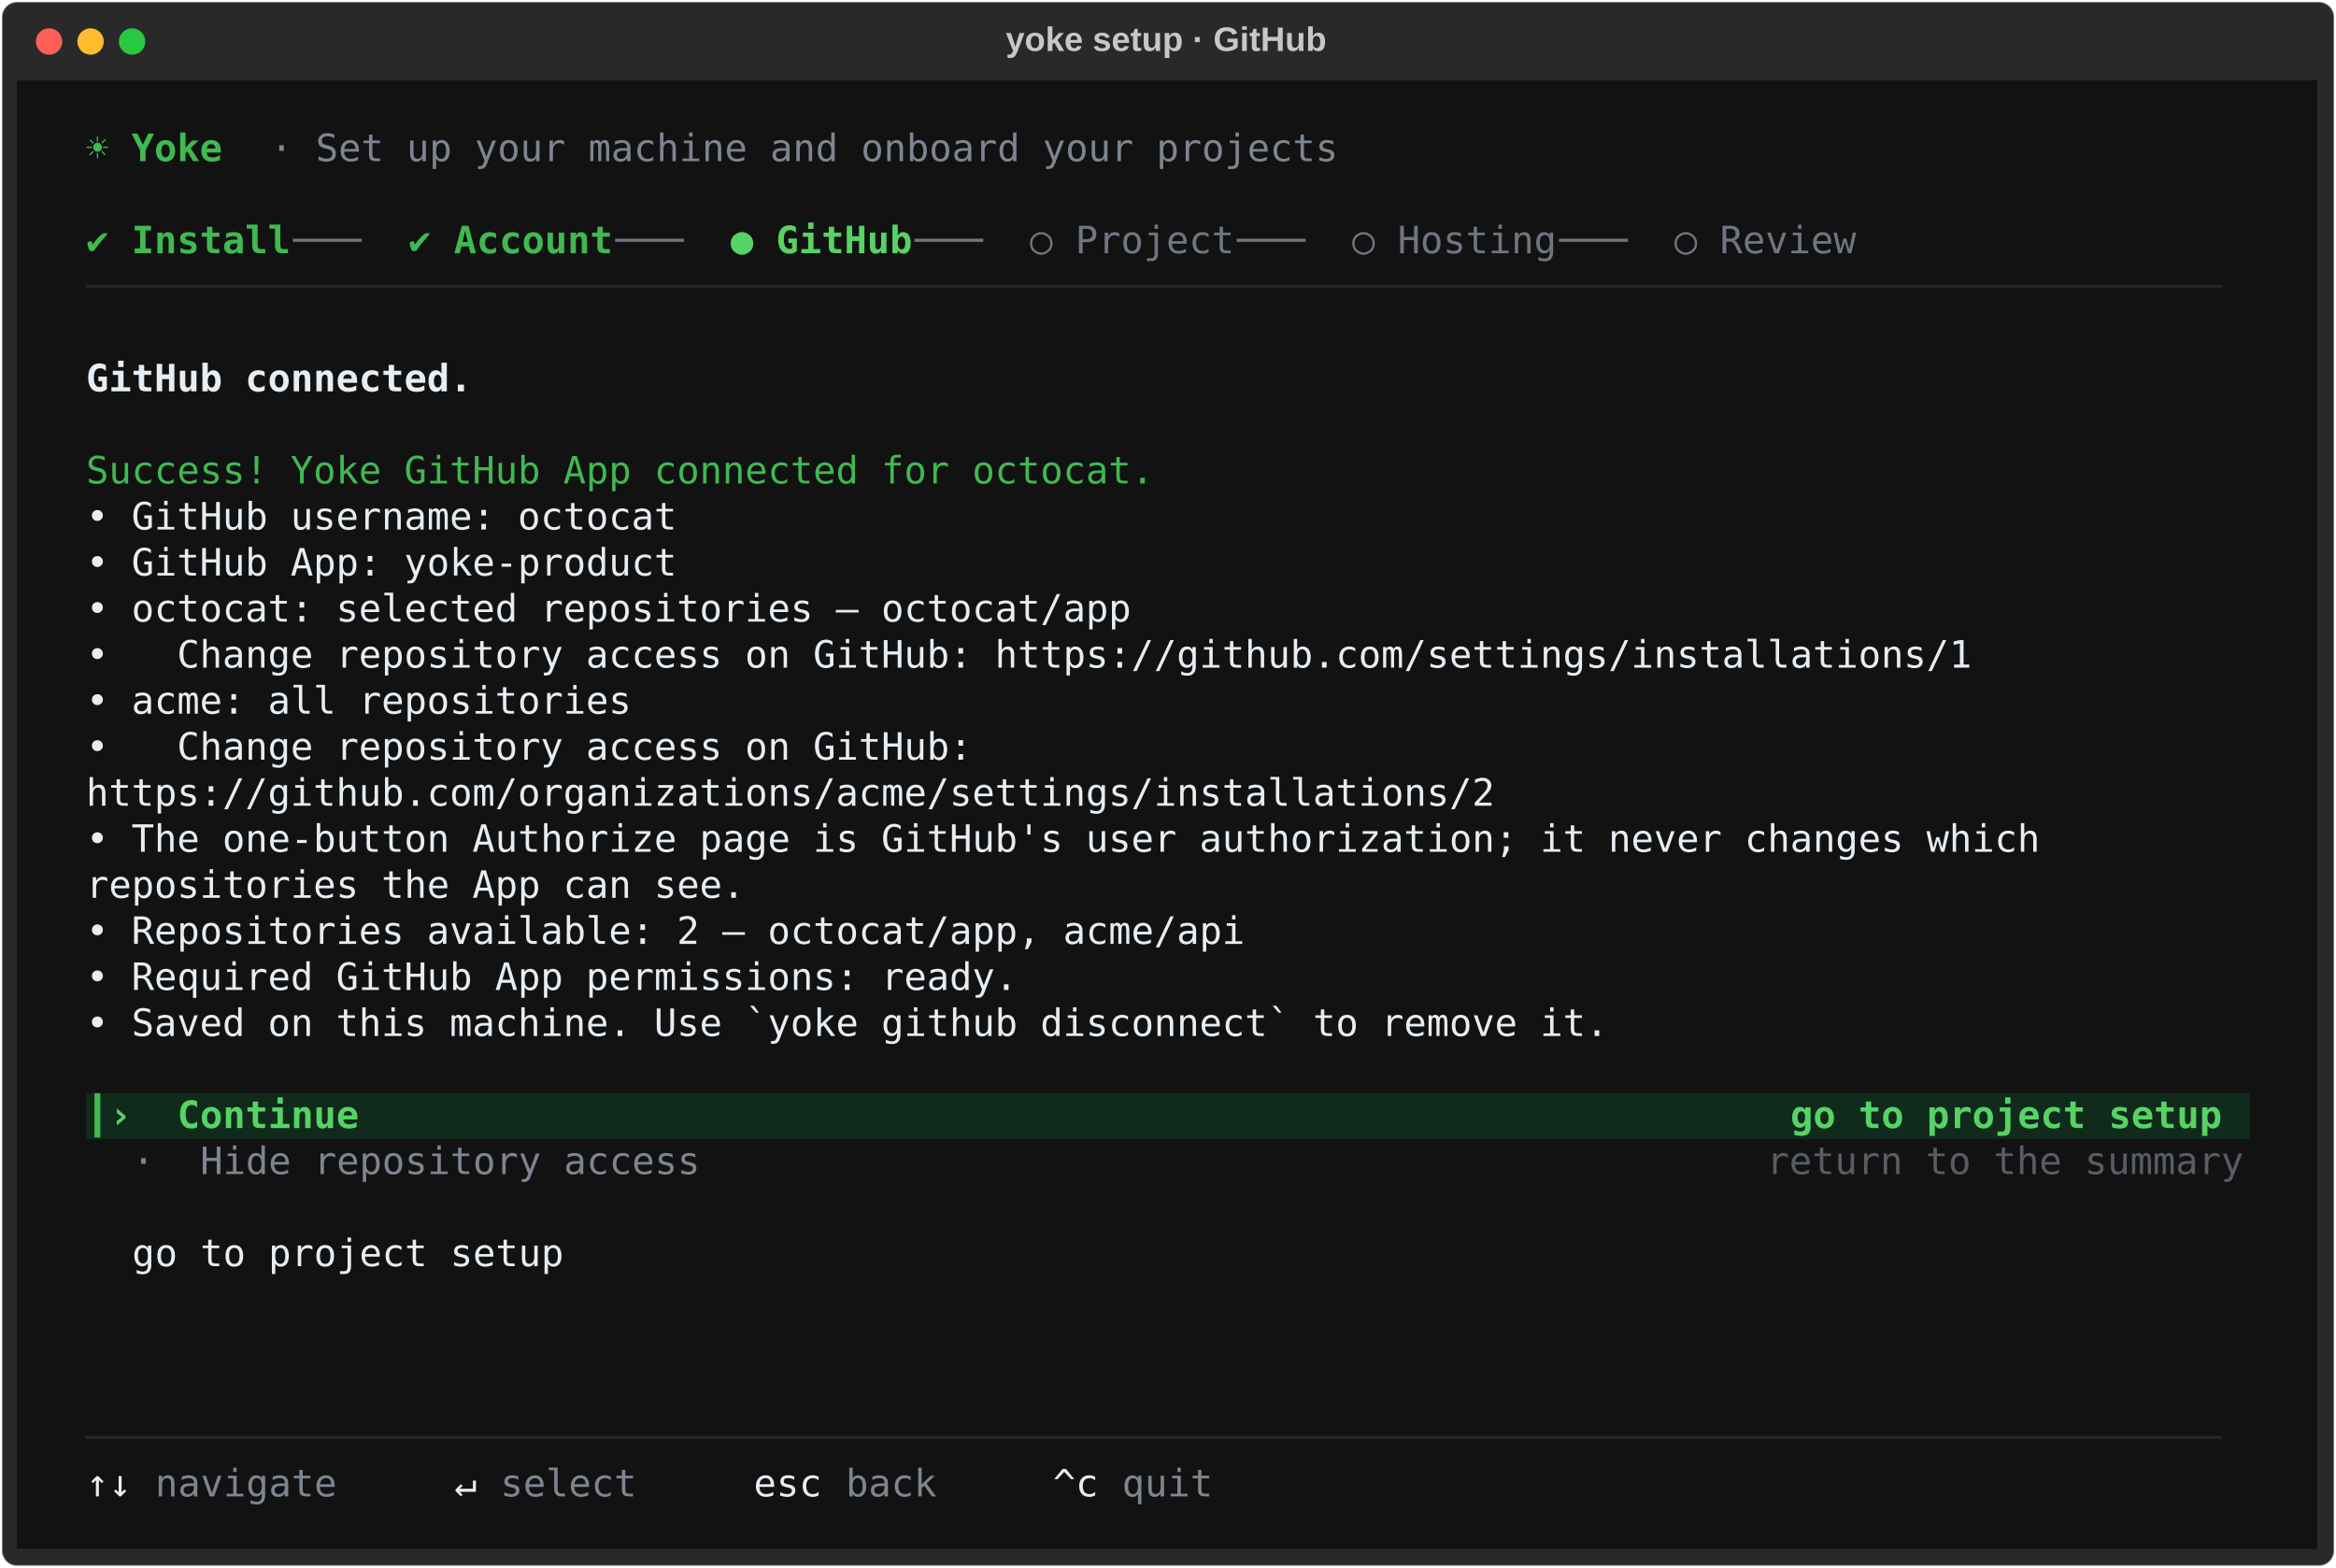
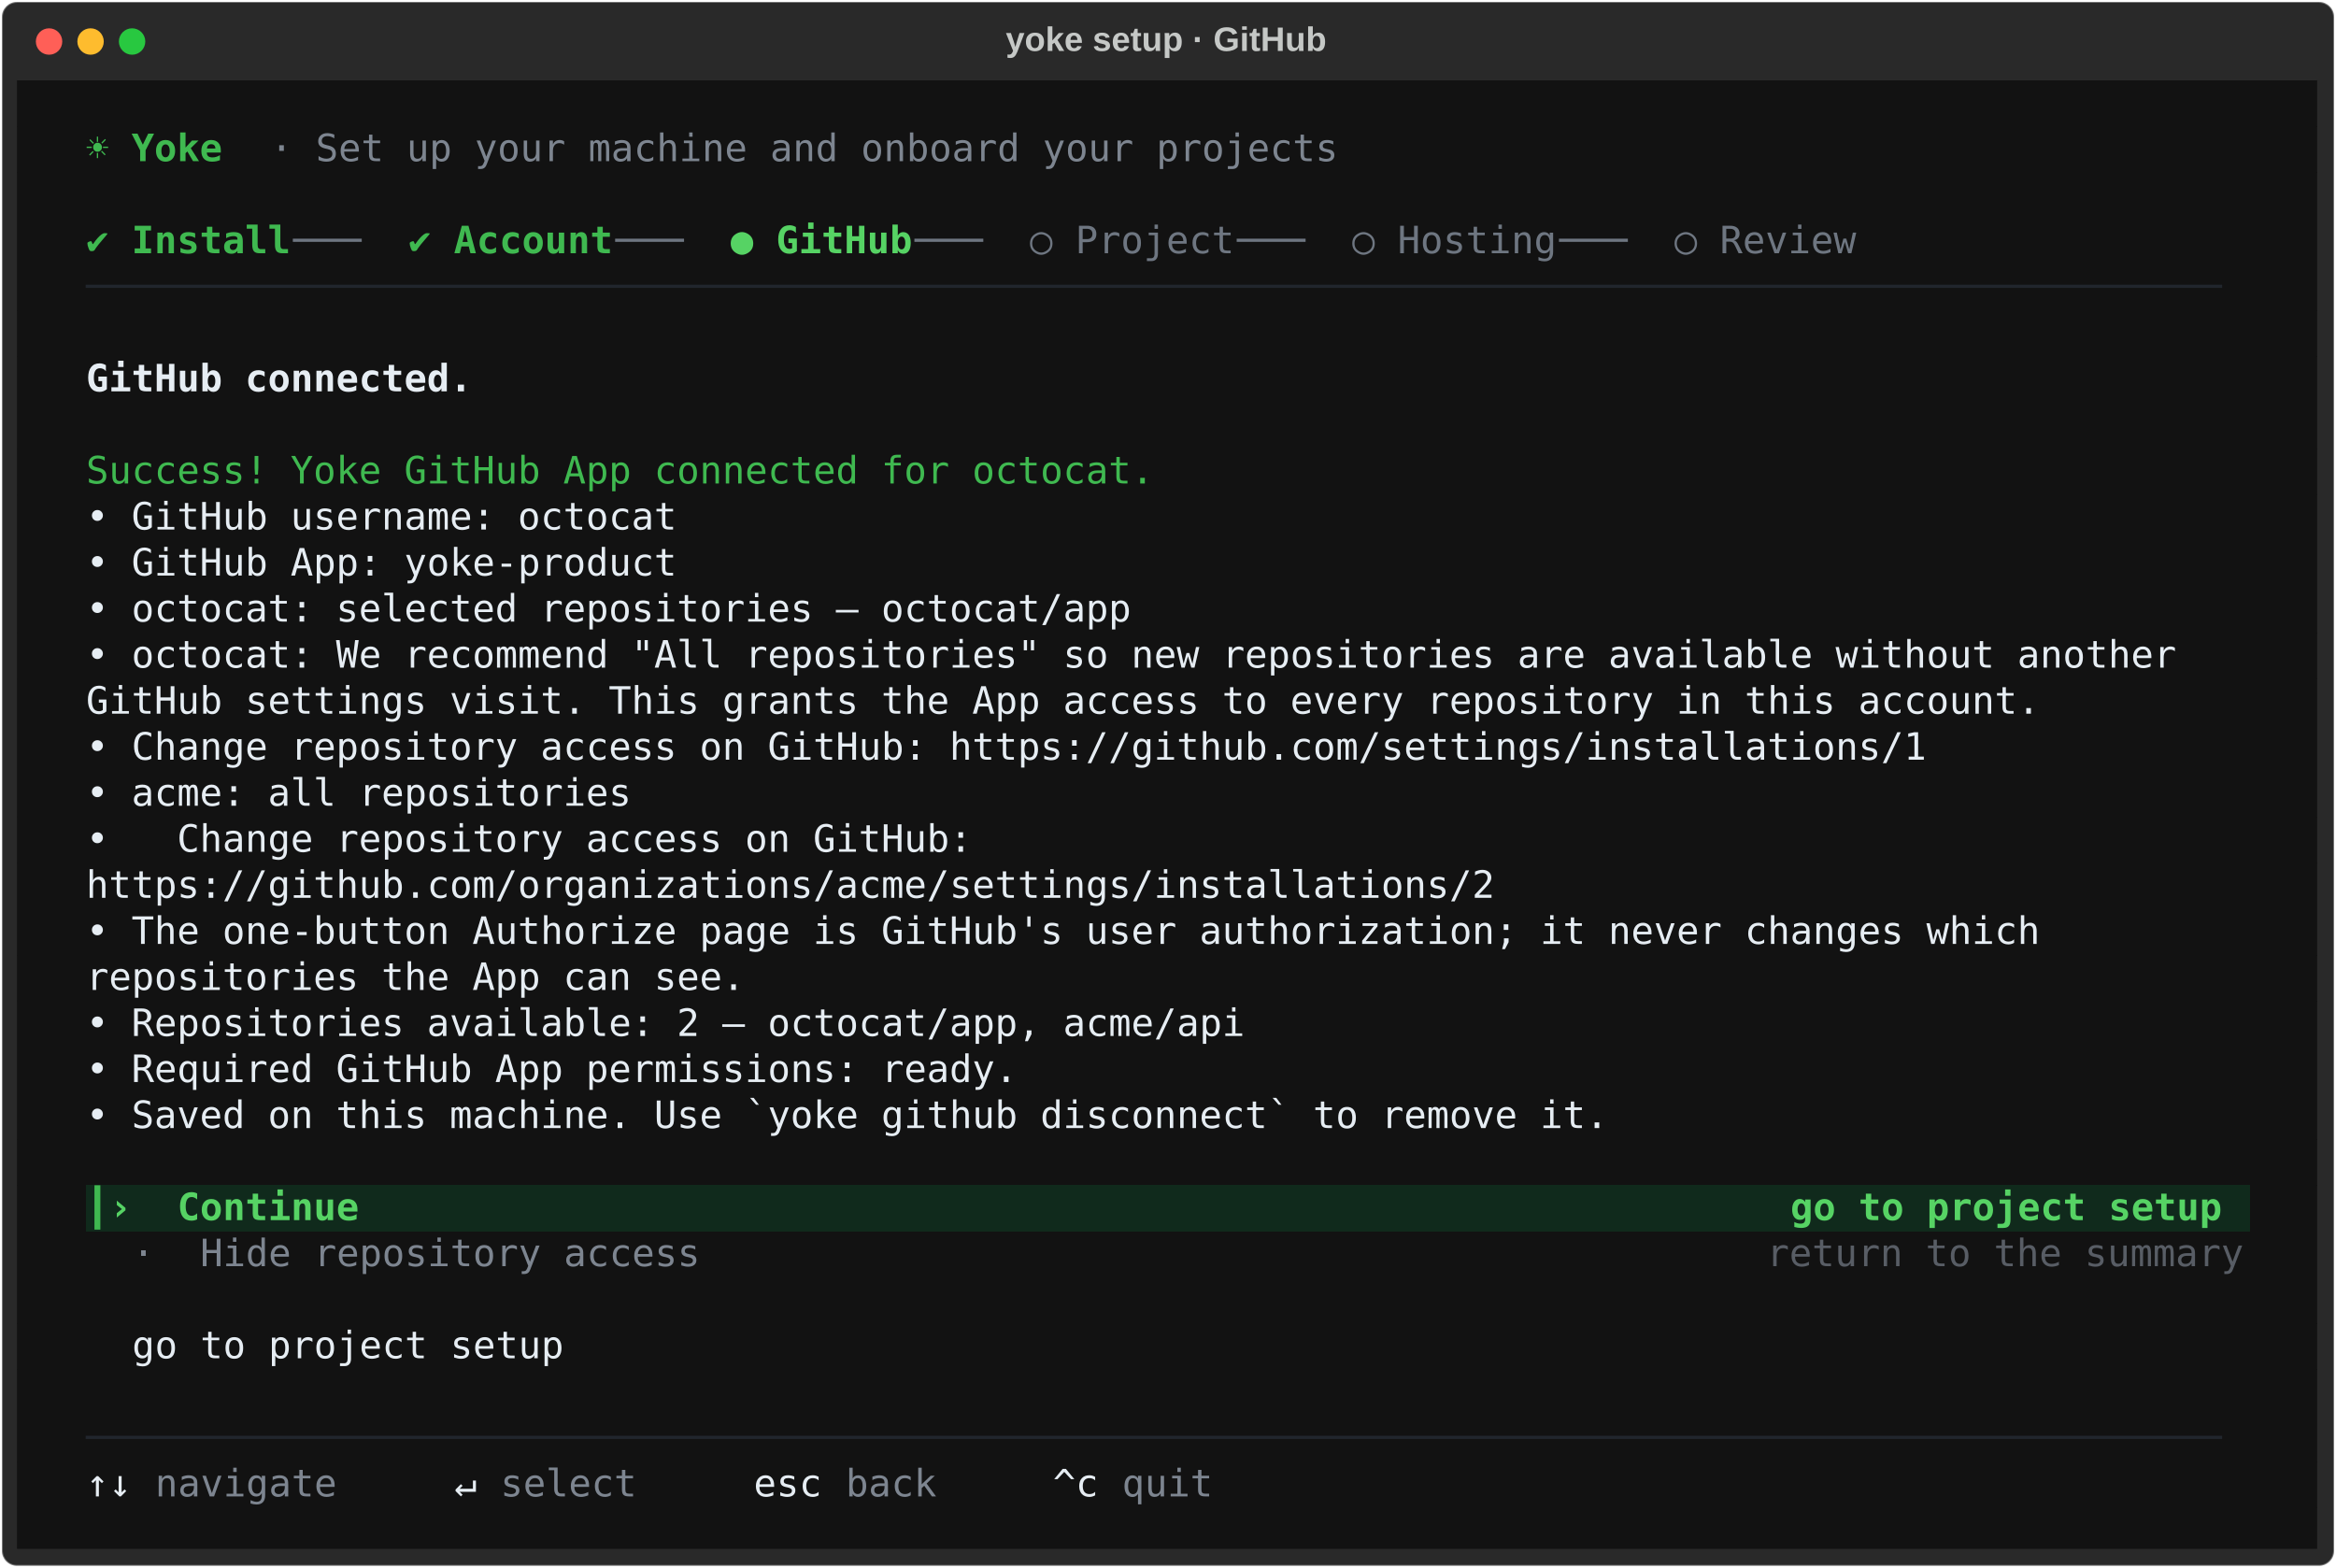
<svg xmlns="http://www.w3.org/2000/svg" class="rich-terminal" viewBox="0 0 1238 830.8">
  <style>

    @font-face {
        font-family: "Fira Code";
        src: local("FiraCode-Regular"),
                url("https://cdnjs.cloudflare.com/ajax/libs/firacode/{{VERSION}}/woff2/FiraCode-Regular.woff2") format("woff2"),
                url("https://cdnjs.cloudflare.com/ajax/libs/firacode/{{VERSION}}/woff/FiraCode-Regular.woff") format("woff");
        font-style: normal;
        font-weight: 400;
    }
    @font-face {
        font-family: "Fira Code";
        src: local("FiraCode-Bold"),
                url("https://cdnjs.cloudflare.com/ajax/libs/firacode/{{VERSION}}/woff2/FiraCode-Bold.woff2") format("woff2"),
                url("https://cdnjs.cloudflare.com/ajax/libs/firacode/{{VERSION}}/woff/FiraCode-Bold.woff") format("woff");
        font-style: bold;
        font-weight: 700;
    }

    .terminal-YOKE-matrix {
        font-family: Fira Code, monospace;
        font-size: 20px;
        line-height: 24.4px;
        font-variant-east-asian: full-width;
    }

    .terminal-YOKE-title {
        font-size: 18px;
        font-weight: bold;
        font-family: arial;
    }

.terminal-YOKE-r2 { fill: #3fb950;font-weight: bold }
.terminal-YOKE-r3 { fill: #e6edf3 }
.terminal-YOKE-r4 { fill: #7d8590 }
.terminal-YOKE-r5 { fill: #6e7681 }
.terminal-YOKE-r6 { fill: #56d364;font-weight: bold }
.terminal-YOKE-r7 { fill: #21262d }
.terminal-YOKE-r8 { fill: #e6edf3;font-weight: bold }
.terminal-YOKE-r9 { fill: #3fb950 }
.terminal-YOKE-r11 { fill: #585d65 }
    </style>
  <defs>
    <clipPath id="terminal-YOKE-clip-terminal">
      <rect x="0" y="0" width="1219.0" height="779.8" />
    </clipPath>
    <clipPath id="terminal-YOKE-line-0">
      <rect x="0" y="1.5" width="1220" height="24.65" />
    </clipPath>
    <clipPath id="terminal-YOKE-line-1">
      <rect x="0" y="25.9" width="1220" height="24.65" />
    </clipPath>
    <clipPath id="terminal-YOKE-line-2">
      <rect x="0" y="50.3" width="1220" height="24.65" />
    </clipPath>
    <clipPath id="terminal-YOKE-line-3">
      <rect x="0" y="74.7" width="1220" height="24.65" />
    </clipPath>
    <clipPath id="terminal-YOKE-line-4">
      <rect x="0" y="99.1" width="1220" height="24.65" />
    </clipPath>
    <clipPath id="terminal-YOKE-line-5">
      <rect x="0" y="123.5" width="1220" height="24.65" />
    </clipPath>
    <clipPath id="terminal-YOKE-line-6">
      <rect x="0" y="147.9" width="1220" height="24.65" />
    </clipPath>
    <clipPath id="terminal-YOKE-line-7">
      <rect x="0" y="172.3" width="1220" height="24.65" />
    </clipPath>
    <clipPath id="terminal-YOKE-line-8">
      <rect x="0" y="196.7" width="1220" height="24.65" />
    </clipPath>
    <clipPath id="terminal-YOKE-line-9">
      <rect x="0" y="221.1" width="1220" height="24.65" />
    </clipPath>
    <clipPath id="terminal-YOKE-line-10">
      <rect x="0" y="245.5" width="1220" height="24.65" />
    </clipPath>
    <clipPath id="terminal-YOKE-line-11">
      <rect x="0" y="269.9" width="1220" height="24.65" />
    </clipPath>
    <clipPath id="terminal-YOKE-line-12">
      <rect x="0" y="294.3" width="1220" height="24.65" />
    </clipPath>
    <clipPath id="terminal-YOKE-line-13">
      <rect x="0" y="318.7" width="1220" height="24.65" />
    </clipPath>
    <clipPath id="terminal-YOKE-line-14">
      <rect x="0" y="343.1" width="1220" height="24.65" />
    </clipPath>
    <clipPath id="terminal-YOKE-line-15">
      <rect x="0" y="367.5" width="1220" height="24.65" />
    </clipPath>
    <clipPath id="terminal-YOKE-line-16">
      <rect x="0" y="391.9" width="1220" height="24.65" />
    </clipPath>
    <clipPath id="terminal-YOKE-line-17">
      <rect x="0" y="416.3" width="1220" height="24.65" />
    </clipPath>
    <clipPath id="terminal-YOKE-line-18">
      <rect x="0" y="440.7" width="1220" height="24.65" />
    </clipPath>
    <clipPath id="terminal-YOKE-line-19">
      <rect x="0" y="465.1" width="1220" height="24.65" />
    </clipPath>
    <clipPath id="terminal-YOKE-line-20">
      <rect x="0" y="489.5" width="1220" height="24.65" />
    </clipPath>
    <clipPath id="terminal-YOKE-line-21">
      <rect x="0" y="513.9" width="1220" height="24.65" />
    </clipPath>
    <clipPath id="terminal-YOKE-line-22">
      <rect x="0" y="538.3" width="1220" height="24.65" />
    </clipPath>
    <clipPath id="terminal-YOKE-line-23">
      <rect x="0" y="562.7" width="1220" height="24.65" />
    </clipPath>
    <clipPath id="terminal-YOKE-line-24">
      <rect x="0" y="587.1" width="1220" height="24.65" />
    </clipPath>
    <clipPath id="terminal-YOKE-line-25">
      <rect x="0" y="611.5" width="1220" height="24.65" />
    </clipPath>
    <clipPath id="terminal-YOKE-line-26">
      <rect x="0" y="635.9" width="1220" height="24.65" />
    </clipPath>
    <clipPath id="terminal-YOKE-line-27">
      <rect x="0" y="660.3" width="1220" height="24.65" />
    </clipPath>
    <clipPath id="terminal-YOKE-line-28">
      <rect x="0" y="684.7" width="1220" height="24.65" />
    </clipPath>
    <clipPath id="terminal-YOKE-line-29">
      <rect x="0" y="709.1" width="1220" height="24.65" />
    </clipPath>
    <clipPath id="terminal-YOKE-line-30">
      <rect x="0" y="733.5" width="1220" height="24.65" />
    </clipPath>
  </defs>
  <rect fill="#292929" stroke="rgba(255,255,255,0.35)" stroke-width="1" x="1" y="1" width="1236" height="828.8" rx="8" />
  <text class="terminal-YOKE-title" fill="#c5c8c6" text-anchor="middle" x="618" y="27">yoke setup · GitHub</text>
  <g transform="translate(26,22)">
    <circle cx="0" cy="0" r="7" fill="#ff5f57" />
    <circle cx="22" cy="0" r="7" fill="#febc2e" />
    <circle cx="44" cy="0" r="7" fill="#28c840" />
  </g>
  <g transform="translate(9, 41)" clip-path="url(#terminal-YOKE-clip-terminal)">
    <rect fill="#121212" x="0" y="1.5" width="1220" height="24.65" shape-rendering="crispEdges" />
    <rect fill="#121212" x="0" y="25.9" width="36.6" height="24.65" shape-rendering="crispEdges" />
    <rect fill="#121212" x="36.6" y="25.9" width="73.2" height="24.65" shape-rendering="crispEdges" />
    <rect fill="#121212" x="109.8" y="25.9" width="24.4" height="24.65" shape-rendering="crispEdges" />
    <rect fill="#121212" x="134.2" y="25.9" width="573.4" height="24.65" shape-rendering="crispEdges" />
    <rect fill="#121212" x="707.6" y="25.9" width="512.4" height="24.65" shape-rendering="crispEdges" />
    <rect fill="#121212" x="0" y="50.3" width="1220" height="24.65" shape-rendering="crispEdges" />
    <rect fill="#121212" x="0" y="74.7" width="36.6" height="24.65" shape-rendering="crispEdges" />
    <rect fill="#121212" x="36.6" y="74.7" width="109.8" height="24.65" shape-rendering="crispEdges" />
    <rect fill="#121212" x="146.4" y="74.7" width="61" height="24.65" shape-rendering="crispEdges" />
    <rect fill="#121212" x="207.4" y="74.7" width="109.8" height="24.65" shape-rendering="crispEdges" />
    <rect fill="#121212" x="317.2" y="74.7" width="61" height="24.65" shape-rendering="crispEdges" />
    <rect fill="#121212" x="378.2" y="74.7" width="97.6" height="24.65" shape-rendering="crispEdges" />
    <rect fill="#121212" x="475.8" y="74.7" width="61" height="24.65" shape-rendering="crispEdges" />
    <rect fill="#121212" x="536.8" y="74.7" width="109.8" height="24.65" shape-rendering="crispEdges" />
    <rect fill="#121212" x="646.6" y="74.7" width="61" height="24.65" shape-rendering="crispEdges" />
    <rect fill="#121212" x="707.6" y="74.7" width="109.8" height="24.65" shape-rendering="crispEdges" />
    <rect fill="#121212" x="817.4" y="74.7" width="61" height="24.65" shape-rendering="crispEdges" />
    <rect fill="#121212" x="878.4" y="74.7" width="97.6" height="24.65" shape-rendering="crispEdges" />
    <rect fill="#121212" x="976" y="74.7" width="244" height="24.65" shape-rendering="crispEdges" />
    <rect fill="#121212" x="0" y="99.1" width="36.6" height="24.65" shape-rendering="crispEdges" />
    <rect fill="#121212" x="36.6" y="99.1" width="1146.8" height="24.65" shape-rendering="crispEdges" />
    <rect fill="#121212" x="1183.4" y="99.1" width="36.6" height="24.65" shape-rendering="crispEdges" />
    <rect fill="#121212" x="0" y="123.5" width="1220" height="24.65" shape-rendering="crispEdges" />
    <rect fill="#121212" x="0" y="147.9" width="36.6" height="24.65" shape-rendering="crispEdges" />
    <rect fill="#121212" x="36.6" y="147.9" width="207.4" height="24.65" shape-rendering="crispEdges" />
    <rect fill="#121212" x="244" y="147.9" width="976" height="24.65" shape-rendering="crispEdges" />
    <rect fill="#121212" x="0" y="172.3" width="36.6" height="24.65" shape-rendering="crispEdges" />
    <rect fill="#121212" x="36.6" y="172.3" width="0" height="24.65" shape-rendering="crispEdges" />
    <rect fill="#121212" x="36.6" y="172.3" width="1183.4" height="24.65" shape-rendering="crispEdges" />
    <rect fill="#121212" x="0" y="196.7" width="36.6" height="24.65" shape-rendering="crispEdges" />
    <rect fill="#121212" x="36.6" y="196.7" width="573.4" height="24.65" shape-rendering="crispEdges" />
    <rect fill="#121212" x="610" y="196.7" width="610" height="24.65" shape-rendering="crispEdges" />
    <rect fill="#121212" x="0" y="221.1" width="36.6" height="24.65" shape-rendering="crispEdges" />
    <rect fill="#121212" x="36.6" y="221.1" width="341.6" height="24.65" shape-rendering="crispEdges" />
    <rect fill="#121212" x="378.2" y="221.1" width="841.8" height="24.65" shape-rendering="crispEdges" />
    <rect fill="#121212" x="0" y="245.5" width="36.6" height="24.65" shape-rendering="crispEdges" />
    <rect fill="#121212" x="36.6" y="245.5" width="341.6" height="24.65" shape-rendering="crispEdges" />
    <rect fill="#121212" x="378.2" y="245.5" width="841.8" height="24.65" shape-rendering="crispEdges" />
    <rect fill="#121212" x="0" y="269.9" width="36.6" height="24.65" shape-rendering="crispEdges" />
    <rect fill="#121212" x="36.6" y="269.9" width="585.6" height="24.65" shape-rendering="crispEdges" />
    <rect fill="#121212" x="622.2" y="269.9" width="597.8" height="24.65" shape-rendering="crispEdges" />
    <rect fill="#121212" x="0" y="294.3" width="36.6" height="24.65" shape-rendering="crispEdges" />
-     <rect fill="#121212" x="36.6" y="294.3" width="1037" height="24.65" shape-rendering="crispEdges" />
-     <rect fill="#121212" x="1073.6" y="294.3" width="146.4" height="24.65" shape-rendering="crispEdges" />
+     <rect fill="#121212" x="36.6" y="294.3" width="1146.8" height="24.65" shape-rendering="crispEdges" />
+     <rect fill="#121212" x="1183.4" y="294.3" width="36.6" height="24.65" shape-rendering="crispEdges" />
    <rect fill="#121212" x="0" y="318.7" width="36.6" height="24.65" shape-rendering="crispEdges" />
-     <rect fill="#121212" x="36.6" y="318.7" width="317.2" height="24.65" shape-rendering="crispEdges" />
-     <rect fill="#121212" x="353.8" y="318.7" width="866.2" height="24.65" shape-rendering="crispEdges" />
+     <rect fill="#121212" x="36.6" y="318.7" width="1049.2" height="24.65" shape-rendering="crispEdges" />
+     <rect fill="#121212" x="1085.8" y="318.7" width="134.2" height="24.65" shape-rendering="crispEdges" />
    <rect fill="#121212" x="0" y="343.1" width="36.6" height="24.65" shape-rendering="crispEdges" />
-     <rect fill="#121212" x="36.6" y="343.1" width="500.2" height="24.65" shape-rendering="crispEdges" />
-     <rect fill="#121212" x="536.8" y="343.1" width="683.2" height="24.65" shape-rendering="crispEdges" />
+     <rect fill="#121212" x="36.6" y="343.1" width="1012.6" height="24.65" shape-rendering="crispEdges" />
+     <rect fill="#121212" x="1049.2" y="343.1" width="170.8" height="24.65" shape-rendering="crispEdges" />
    <rect fill="#121212" x="0" y="367.5" width="36.6" height="24.65" shape-rendering="crispEdges" />
-     <rect fill="#121212" x="36.6" y="367.5" width="756.4" height="24.65" shape-rendering="crispEdges" />
-     <rect fill="#121212" x="793" y="367.5" width="427" height="24.65" shape-rendering="crispEdges" />
+     <rect fill="#121212" x="36.6" y="367.5" width="317.2" height="24.65" shape-rendering="crispEdges" />
+     <rect fill="#121212" x="353.8" y="367.5" width="866.2" height="24.65" shape-rendering="crispEdges" />
    <rect fill="#121212" x="0" y="391.9" width="36.6" height="24.65" shape-rendering="crispEdges" />
-     <rect fill="#121212" x="36.6" y="391.9" width="1073.6" height="24.65" shape-rendering="crispEdges" />
-     <rect fill="#121212" x="1110.2" y="391.9" width="109.8" height="24.65" shape-rendering="crispEdges" />
+     <rect fill="#121212" x="36.6" y="391.9" width="500.2" height="24.65" shape-rendering="crispEdges" />
+     <rect fill="#121212" x="536.8" y="391.9" width="683.2" height="24.65" shape-rendering="crispEdges" />
    <rect fill="#121212" x="0" y="416.3" width="36.6" height="24.65" shape-rendering="crispEdges" />
-     <rect fill="#121212" x="36.6" y="416.3" width="353.8" height="24.65" shape-rendering="crispEdges" />
-     <rect fill="#121212" x="390.4" y="416.3" width="829.6" height="24.65" shape-rendering="crispEdges" />
+     <rect fill="#121212" x="36.6" y="416.3" width="756.4" height="24.65" shape-rendering="crispEdges" />
+     <rect fill="#121212" x="793" y="416.3" width="427" height="24.65" shape-rendering="crispEdges" />
    <rect fill="#121212" x="0" y="440.7" width="36.6" height="24.65" shape-rendering="crispEdges" />
-     <rect fill="#121212" x="36.6" y="440.7" width="646.6" height="24.65" shape-rendering="crispEdges" />
-     <rect fill="#121212" x="683.2" y="440.7" width="536.8" height="24.65" shape-rendering="crispEdges" />
+     <rect fill="#121212" x="36.6" y="440.7" width="1073.6" height="24.65" shape-rendering="crispEdges" />
+     <rect fill="#121212" x="1110.2" y="440.7" width="109.8" height="24.65" shape-rendering="crispEdges" />
    <rect fill="#121212" x="0" y="465.1" width="36.6" height="24.65" shape-rendering="crispEdges" />
-     <rect fill="#121212" x="36.6" y="465.1" width="524.6" height="24.65" shape-rendering="crispEdges" />
-     <rect fill="#121212" x="561.2" y="465.1" width="658.8" height="24.65" shape-rendering="crispEdges" />
+     <rect fill="#121212" x="36.6" y="465.1" width="353.8" height="24.65" shape-rendering="crispEdges" />
+     <rect fill="#121212" x="390.4" y="465.1" width="829.6" height="24.65" shape-rendering="crispEdges" />
    <rect fill="#121212" x="0" y="489.5" width="36.6" height="24.65" shape-rendering="crispEdges" />
-     <rect fill="#121212" x="36.6" y="489.5" width="841.8" height="24.65" shape-rendering="crispEdges" />
-     <rect fill="#121212" x="878.4" y="489.5" width="341.6" height="24.65" shape-rendering="crispEdges" />
+     <rect fill="#121212" x="36.6" y="489.5" width="646.6" height="24.65" shape-rendering="crispEdges" />
+     <rect fill="#121212" x="683.2" y="489.5" width="536.8" height="24.65" shape-rendering="crispEdges" />
    <rect fill="#121212" x="0" y="513.9" width="36.6" height="24.65" shape-rendering="crispEdges" />
-     <rect fill="#121212" x="36.6" y="513.9" width="0" height="24.65" shape-rendering="crispEdges" />
-     <rect fill="#121212" x="36.6" y="513.9" width="1183.4" height="24.65" shape-rendering="crispEdges" />
+     <rect fill="#121212" x="36.6" y="513.9" width="524.6" height="24.65" shape-rendering="crispEdges" />
+     <rect fill="#121212" x="561.2" y="513.9" width="658.8" height="24.65" shape-rendering="crispEdges" />
    <rect fill="#121212" x="0" y="538.3" width="36.6" height="24.65" shape-rendering="crispEdges" />
-     <rect fill="#102a1c" x="36.6" y="538.3" width="12.2" height="24.65" shape-rendering="crispEdges" />
-     <rect fill="#102a1c" x="48.8" y="538.3" width="1134.6" height="24.65" shape-rendering="crispEdges" />
-     <rect fill="#121212" x="1183.4" y="538.3" width="36.6" height="24.65" shape-rendering="crispEdges" />
+     <rect fill="#121212" x="36.6" y="538.3" width="841.8" height="24.65" shape-rendering="crispEdges" />
+     <rect fill="#121212" x="878.4" y="538.3" width="341.6" height="24.65" shape-rendering="crispEdges" />
    <rect fill="#121212" x="0" y="562.7" width="36.6" height="24.65" shape-rendering="crispEdges" />
-     <rect fill="#121212" x="36.6" y="562.7" width="12.2" height="24.65" shape-rendering="crispEdges" />
-     <rect fill="#121212" x="48.8" y="562.7" width="12.2" height="24.65" shape-rendering="crispEdges" />
-     <rect fill="#121212" x="61" y="562.7" width="866.2" height="24.65" shape-rendering="crispEdges" />
-     <rect fill="#121212" x="927.2" y="562.7" width="256.2" height="24.65" shape-rendering="crispEdges" />
-     <rect fill="#121212" x="1183.4" y="562.7" width="36.6" height="24.65" shape-rendering="crispEdges" />
+     <rect fill="#121212" x="36.6" y="562.7" width="0" height="24.65" shape-rendering="crispEdges" />
+     <rect fill="#121212" x="36.6" y="562.7" width="1183.4" height="24.65" shape-rendering="crispEdges" />
    <rect fill="#121212" x="0" y="587.1" width="36.6" height="24.65" shape-rendering="crispEdges" />
-     <rect fill="#121212" x="36.6" y="587.1" width="1146.8" height="24.65" shape-rendering="crispEdges" />
+     <rect fill="#102a1c" x="36.6" y="587.1" width="12.2" height="24.65" shape-rendering="crispEdges" />
+     <rect fill="#102a1c" x="48.8" y="587.1" width="1134.6" height="24.65" shape-rendering="crispEdges" />
    <rect fill="#121212" x="1183.4" y="587.1" width="36.6" height="24.65" shape-rendering="crispEdges" />
    <rect fill="#121212" x="0" y="611.5" width="36.6" height="24.65" shape-rendering="crispEdges" />
-     <rect fill="#121212" x="36.6" y="611.5" width="24.4" height="24.65" shape-rendering="crispEdges" />
-     <rect fill="#121212" x="61" y="611.5" width="231.8" height="24.65" shape-rendering="crispEdges" />
-     <rect fill="#121212" x="292.8" y="611.5" width="854" height="24.65" shape-rendering="crispEdges" />
-     <rect fill="#121212" x="1146.8" y="611.5" width="36.6" height="24.65" shape-rendering="crispEdges" />
+     <rect fill="#121212" x="36.6" y="611.5" width="12.2" height="24.65" shape-rendering="crispEdges" />
+     <rect fill="#121212" x="48.8" y="611.5" width="12.2" height="24.65" shape-rendering="crispEdges" />
+     <rect fill="#121212" x="61" y="611.5" width="866.2" height="24.65" shape-rendering="crispEdges" />
+     <rect fill="#121212" x="927.2" y="611.5" width="256.2" height="24.65" shape-rendering="crispEdges" />
    <rect fill="#121212" x="1183.4" y="611.5" width="36.6" height="24.65" shape-rendering="crispEdges" />
    <rect fill="#121212" x="0" y="635.9" width="36.6" height="24.65" shape-rendering="crispEdges" />
-     <rect fill="#121212" x="36.6" y="635.9" width="1183.4" height="24.65" shape-rendering="crispEdges" />
+     <rect fill="#121212" x="36.6" y="635.9" width="1146.8" height="24.65" shape-rendering="crispEdges" />
+     <rect fill="#121212" x="1183.4" y="635.9" width="36.6" height="24.65" shape-rendering="crispEdges" />
    <rect fill="#121212" x="0" y="660.3" width="36.6" height="24.65" shape-rendering="crispEdges" />
-     <rect fill="#121212" x="36.6" y="660.3" width="1183.4" height="24.65" shape-rendering="crispEdges" />
+     <rect fill="#121212" x="36.6" y="660.3" width="24.4" height="24.65" shape-rendering="crispEdges" />
+     <rect fill="#121212" x="61" y="660.3" width="231.8" height="24.65" shape-rendering="crispEdges" />
+     <rect fill="#121212" x="292.8" y="660.3" width="854" height="24.65" shape-rendering="crispEdges" />
+     <rect fill="#121212" x="1146.8" y="660.3" width="36.6" height="24.65" shape-rendering="crispEdges" />
+     <rect fill="#121212" x="1183.4" y="660.3" width="36.6" height="24.65" shape-rendering="crispEdges" />
    <rect fill="#121212" x="0" y="684.7" width="36.6" height="24.65" shape-rendering="crispEdges" />
    <rect fill="#121212" x="36.6" y="684.7" width="1183.4" height="24.65" shape-rendering="crispEdges" />
    <rect fill="#121212" x="0" y="709.1" width="36.6" height="24.65" shape-rendering="crispEdges" />
    <rect fill="#121212" x="36.6" y="709.1" width="1146.8" height="24.65" shape-rendering="crispEdges" />
    <rect fill="#121212" x="1183.4" y="709.1" width="36.6" height="24.65" shape-rendering="crispEdges" />
    <rect fill="#121212" x="0" y="733.5" width="36.6" height="24.65" shape-rendering="crispEdges" />
    <rect fill="#121212" x="36.6" y="733.5" width="24.4" height="24.65" shape-rendering="crispEdges" />
    <rect fill="#121212" x="61" y="733.5" width="12.2" height="24.65" shape-rendering="crispEdges" />
    <rect fill="#121212" x="73.2" y="733.5" width="97.6" height="24.65" shape-rendering="crispEdges" />
    <rect fill="#121212" x="170.8" y="733.5" width="61" height="24.65" shape-rendering="crispEdges" />
    <rect fill="#121212" x="231.8" y="733.5" width="12.2" height="24.65" shape-rendering="crispEdges" />
    <rect fill="#121212" x="244" y="733.5" width="12.2" height="24.65" shape-rendering="crispEdges" />
    <rect fill="#121212" x="256.2" y="733.5" width="73.2" height="24.65" shape-rendering="crispEdges" />
    <rect fill="#121212" x="329.4" y="733.5" width="61" height="24.65" shape-rendering="crispEdges" />
    <rect fill="#121212" x="390.4" y="733.5" width="36.6" height="24.65" shape-rendering="crispEdges" />
    <rect fill="#121212" x="427" y="733.5" width="12.2" height="24.65" shape-rendering="crispEdges" />
    <rect fill="#121212" x="439.2" y="733.5" width="48.8" height="24.65" shape-rendering="crispEdges" />
    <rect fill="#121212" x="488" y="733.5" width="61" height="24.65" shape-rendering="crispEdges" />
    <rect fill="#121212" x="549" y="733.5" width="24.4" height="24.65" shape-rendering="crispEdges" />
    <rect fill="#121212" x="573.4" y="733.5" width="12.2" height="24.65" shape-rendering="crispEdges" />
    <rect fill="#121212" x="585.6" y="733.5" width="48.8" height="24.65" shape-rendering="crispEdges" />
    <rect fill="#121212" x="634.4" y="733.5" width="585.6" height="24.65" shape-rendering="crispEdges" />
    <rect fill="#121212" x="0" y="757.9" width="1220" height="24.65" shape-rendering="crispEdges" />
    <g class="terminal-YOKE-matrix">
      <text class="terminal-YOKE-r2" x="36.6" y="44.4" textLength="73.2" clip-path="url(#terminal-YOKE-line-1)">☀ Yoke</text>
      <text class="terminal-YOKE-r4" x="134.2" y="44.4" textLength="573.4" clip-path="url(#terminal-YOKE-line-1)">· Set up your machine and onboard your projects</text>
      <text class="terminal-YOKE-r2" x="36.6" y="93.2" textLength="109.8" clip-path="url(#terminal-YOKE-line-3)">✔ Install</text>
      <text class="terminal-YOKE-r5" x="146.4" y="93.2" textLength="61" clip-path="url(#terminal-YOKE-line-3)"> ─── </text>
      <text class="terminal-YOKE-r2" x="207.4" y="93.2" textLength="109.8" clip-path="url(#terminal-YOKE-line-3)">✔ Account</text>
      <text class="terminal-YOKE-r5" x="317.2" y="93.2" textLength="61" clip-path="url(#terminal-YOKE-line-3)"> ─── </text>
      <text class="terminal-YOKE-r6" x="378.2" y="93.2" textLength="97.6" clip-path="url(#terminal-YOKE-line-3)">● GitHub</text>
      <text class="terminal-YOKE-r5" x="475.8" y="93.2" textLength="61" clip-path="url(#terminal-YOKE-line-3)"> ─── </text>
      <text class="terminal-YOKE-r5" x="536.8" y="93.2" textLength="109.8" clip-path="url(#terminal-YOKE-line-3)">○ Project</text>
      <text class="terminal-YOKE-r5" x="646.6" y="93.2" textLength="61" clip-path="url(#terminal-YOKE-line-3)"> ─── </text>
      <text class="terminal-YOKE-r5" x="707.6" y="93.2" textLength="109.8" clip-path="url(#terminal-YOKE-line-3)">○ Hosting</text>
      <text class="terminal-YOKE-r5" x="817.4" y="93.2" textLength="61" clip-path="url(#terminal-YOKE-line-3)"> ─── </text>
      <text class="terminal-YOKE-r5" x="878.4" y="93.2" textLength="97.6" clip-path="url(#terminal-YOKE-line-3)">○ Review</text>
      <text class="terminal-YOKE-r7" x="36.6" y="117.6" textLength="1146.8" clip-path="url(#terminal-YOKE-line-4)">──────────────────────────────────────────────────────────────────────────────────────────────</text>
      <text class="terminal-YOKE-r8" x="36.6" y="166.4" textLength="207.4" clip-path="url(#terminal-YOKE-line-6)">GitHub connected.</text>
      <text class="terminal-YOKE-r9" x="36.6" y="215.2" textLength="573.4" clip-path="url(#terminal-YOKE-line-8)">Success! Yoke GitHub App connected for octocat.</text>
      <text class="terminal-YOKE-r3" x="36.6" y="239.6" textLength="341.6" clip-path="url(#terminal-YOKE-line-9)">  • GitHub username: octocat</text>
      <text class="terminal-YOKE-r3" x="36.6" y="264" textLength="341.6" clip-path="url(#terminal-YOKE-line-10)">  • GitHub App: yoke-product</text>
      <text class="terminal-YOKE-r3" x="36.6" y="288.4" textLength="585.6" clip-path="url(#terminal-YOKE-line-11)">  • octocat: selected repositories — octocat/app</text>
-       <text class="terminal-YOKE-r3" x="36.6" y="312.8" textLength="1037" clip-path="url(#terminal-YOKE-line-12)">  •   Change repository access on GitHub: https://github.com/settings/installations/1</text>
-       <text class="terminal-YOKE-r3" x="36.6" y="337.2" textLength="317.2" clip-path="url(#terminal-YOKE-line-13)">  • acme: all repositories</text>
-       <text class="terminal-YOKE-r3" x="36.6" y="361.6" textLength="500.2" clip-path="url(#terminal-YOKE-line-14)">  •   Change repository access on GitHub:</text>
-       <text class="terminal-YOKE-r3" x="36.6" y="386" textLength="756.4" clip-path="url(#terminal-YOKE-line-15)">https://github.com/organizations/acme/settings/installations/2</text>
-       <text class="terminal-YOKE-r3" x="36.6" y="410.4" textLength="1073.6" clip-path="url(#terminal-YOKE-line-16)">  • The one-button Authorize page is GitHub's user authorization; it never changes which</text>
-       <text class="terminal-YOKE-r3" x="36.6" y="434.8" textLength="353.8" clip-path="url(#terminal-YOKE-line-17)">repositories the App can see.</text>
-       <text class="terminal-YOKE-r3" x="36.6" y="459.2" textLength="646.6" clip-path="url(#terminal-YOKE-line-18)">  • Repositories available: 2 — octocat/app, acme/api</text>
-       <text class="terminal-YOKE-r3" x="36.6" y="483.6" textLength="524.6" clip-path="url(#terminal-YOKE-line-19)">  • Required GitHub App permissions: ready.</text>
-       <text class="terminal-YOKE-r3" x="36.6" y="508" textLength="841.8" clip-path="url(#terminal-YOKE-line-20)">  • Saved on this machine. Use `yoke github disconnect` to remove it.</text>
-       <text class="terminal-YOKE-r9" x="36.6" y="556.8" textLength="12.2" clip-path="url(#terminal-YOKE-line-22)">┃</text>
-       <text class="terminal-YOKE-r6" x="48.8" y="556.8" textLength="1134.6" clip-path="url(#terminal-YOKE-line-22)">›  Continue                                                               go to project setup</text>
-       <text class="terminal-YOKE-r4" x="61" y="581.2" textLength="866.2" clip-path="url(#terminal-YOKE-line-23)">·  Hide repository access                                              </text>
-       <text class="terminal-YOKE-r11" x="927.2" y="581.2" textLength="256.2" clip-path="url(#terminal-YOKE-line-23)">return to the summary</text>
-       <text class="terminal-YOKE-r3" x="61" y="630" textLength="231.8" clip-path="url(#terminal-YOKE-line-25)">go to project setup</text>
+       <text class="terminal-YOKE-r3" x="36.6" y="312.8" textLength="1146.8" clip-path="url(#terminal-YOKE-line-12)">  • octocat: We recommend "All repositories" so new repositories are available without another</text>
+       <text class="terminal-YOKE-r3" x="36.6" y="337.2" textLength="1049.2" clip-path="url(#terminal-YOKE-line-13)">GitHub settings visit. This grants the App access to every repository in this account.</text>
+       <text class="terminal-YOKE-r3" x="36.6" y="361.6" textLength="1012.6" clip-path="url(#terminal-YOKE-line-14)">  • Change repository access on GitHub: https://github.com/settings/installations/1</text>
+       <text class="terminal-YOKE-r3" x="36.6" y="386" textLength="317.2" clip-path="url(#terminal-YOKE-line-15)">  • acme: all repositories</text>
+       <text class="terminal-YOKE-r3" x="36.6" y="410.4" textLength="500.2" clip-path="url(#terminal-YOKE-line-16)">  •   Change repository access on GitHub:</text>
+       <text class="terminal-YOKE-r3" x="36.6" y="434.8" textLength="756.4" clip-path="url(#terminal-YOKE-line-17)">https://github.com/organizations/acme/settings/installations/2</text>
+       <text class="terminal-YOKE-r3" x="36.6" y="459.2" textLength="1073.6" clip-path="url(#terminal-YOKE-line-18)">  • The one-button Authorize page is GitHub's user authorization; it never changes which</text>
+       <text class="terminal-YOKE-r3" x="36.6" y="483.6" textLength="353.8" clip-path="url(#terminal-YOKE-line-19)">repositories the App can see.</text>
+       <text class="terminal-YOKE-r3" x="36.6" y="508" textLength="646.6" clip-path="url(#terminal-YOKE-line-20)">  • Repositories available: 2 — octocat/app, acme/api</text>
+       <text class="terminal-YOKE-r3" x="36.6" y="532.4" textLength="524.6" clip-path="url(#terminal-YOKE-line-21)">  • Required GitHub App permissions: ready.</text>
+       <text class="terminal-YOKE-r3" x="36.6" y="556.8" textLength="841.8" clip-path="url(#terminal-YOKE-line-22)">  • Saved on this machine. Use `yoke github disconnect` to remove it.</text>
+       <text class="terminal-YOKE-r9" x="36.6" y="605.6" textLength="12.2" clip-path="url(#terminal-YOKE-line-24)">┃</text>
+       <text class="terminal-YOKE-r6" x="48.8" y="605.6" textLength="1134.6" clip-path="url(#terminal-YOKE-line-24)">›  Continue                                                               go to project setup</text>
+       <text class="terminal-YOKE-r4" x="61" y="630" textLength="866.2" clip-path="url(#terminal-YOKE-line-25)">·  Hide repository access                                              </text>
+       <text class="terminal-YOKE-r11" x="927.2" y="630" textLength="256.2" clip-path="url(#terminal-YOKE-line-25)">return to the summary</text>
+       <text class="terminal-YOKE-r3" x="61" y="678.8" textLength="231.8" clip-path="url(#terminal-YOKE-line-27)">go to project setup</text>
      <text class="terminal-YOKE-r7" x="36.6" y="727.6" textLength="1146.8" clip-path="url(#terminal-YOKE-line-29)">──────────────────────────────────────────────────────────────────────────────────────────────</text>
      <text class="terminal-YOKE-r3" x="36.6" y="752" textLength="24.4" clip-path="url(#terminal-YOKE-line-30)">↑↓</text>
      <text class="terminal-YOKE-r4" x="73.2" y="752" textLength="97.6" clip-path="url(#terminal-YOKE-line-30)">navigate</text>
      <text class="terminal-YOKE-r3" x="231.8" y="752" textLength="12.2" clip-path="url(#terminal-YOKE-line-30)">↵</text>
      <text class="terminal-YOKE-r4" x="256.2" y="752" textLength="73.2" clip-path="url(#terminal-YOKE-line-30)">select</text>
      <text class="terminal-YOKE-r3" x="390.4" y="752" textLength="36.6" clip-path="url(#terminal-YOKE-line-30)">esc</text>
      <text class="terminal-YOKE-r4" x="439.2" y="752" textLength="48.8" clip-path="url(#terminal-YOKE-line-30)">back</text>
      <text class="terminal-YOKE-r3" x="549" y="752" textLength="24.4" clip-path="url(#terminal-YOKE-line-30)">^c</text>
      <text class="terminal-YOKE-r4" x="585.6" y="752" textLength="48.8" clip-path="url(#terminal-YOKE-line-30)">quit</text>
    </g>
  </g>
</svg>
